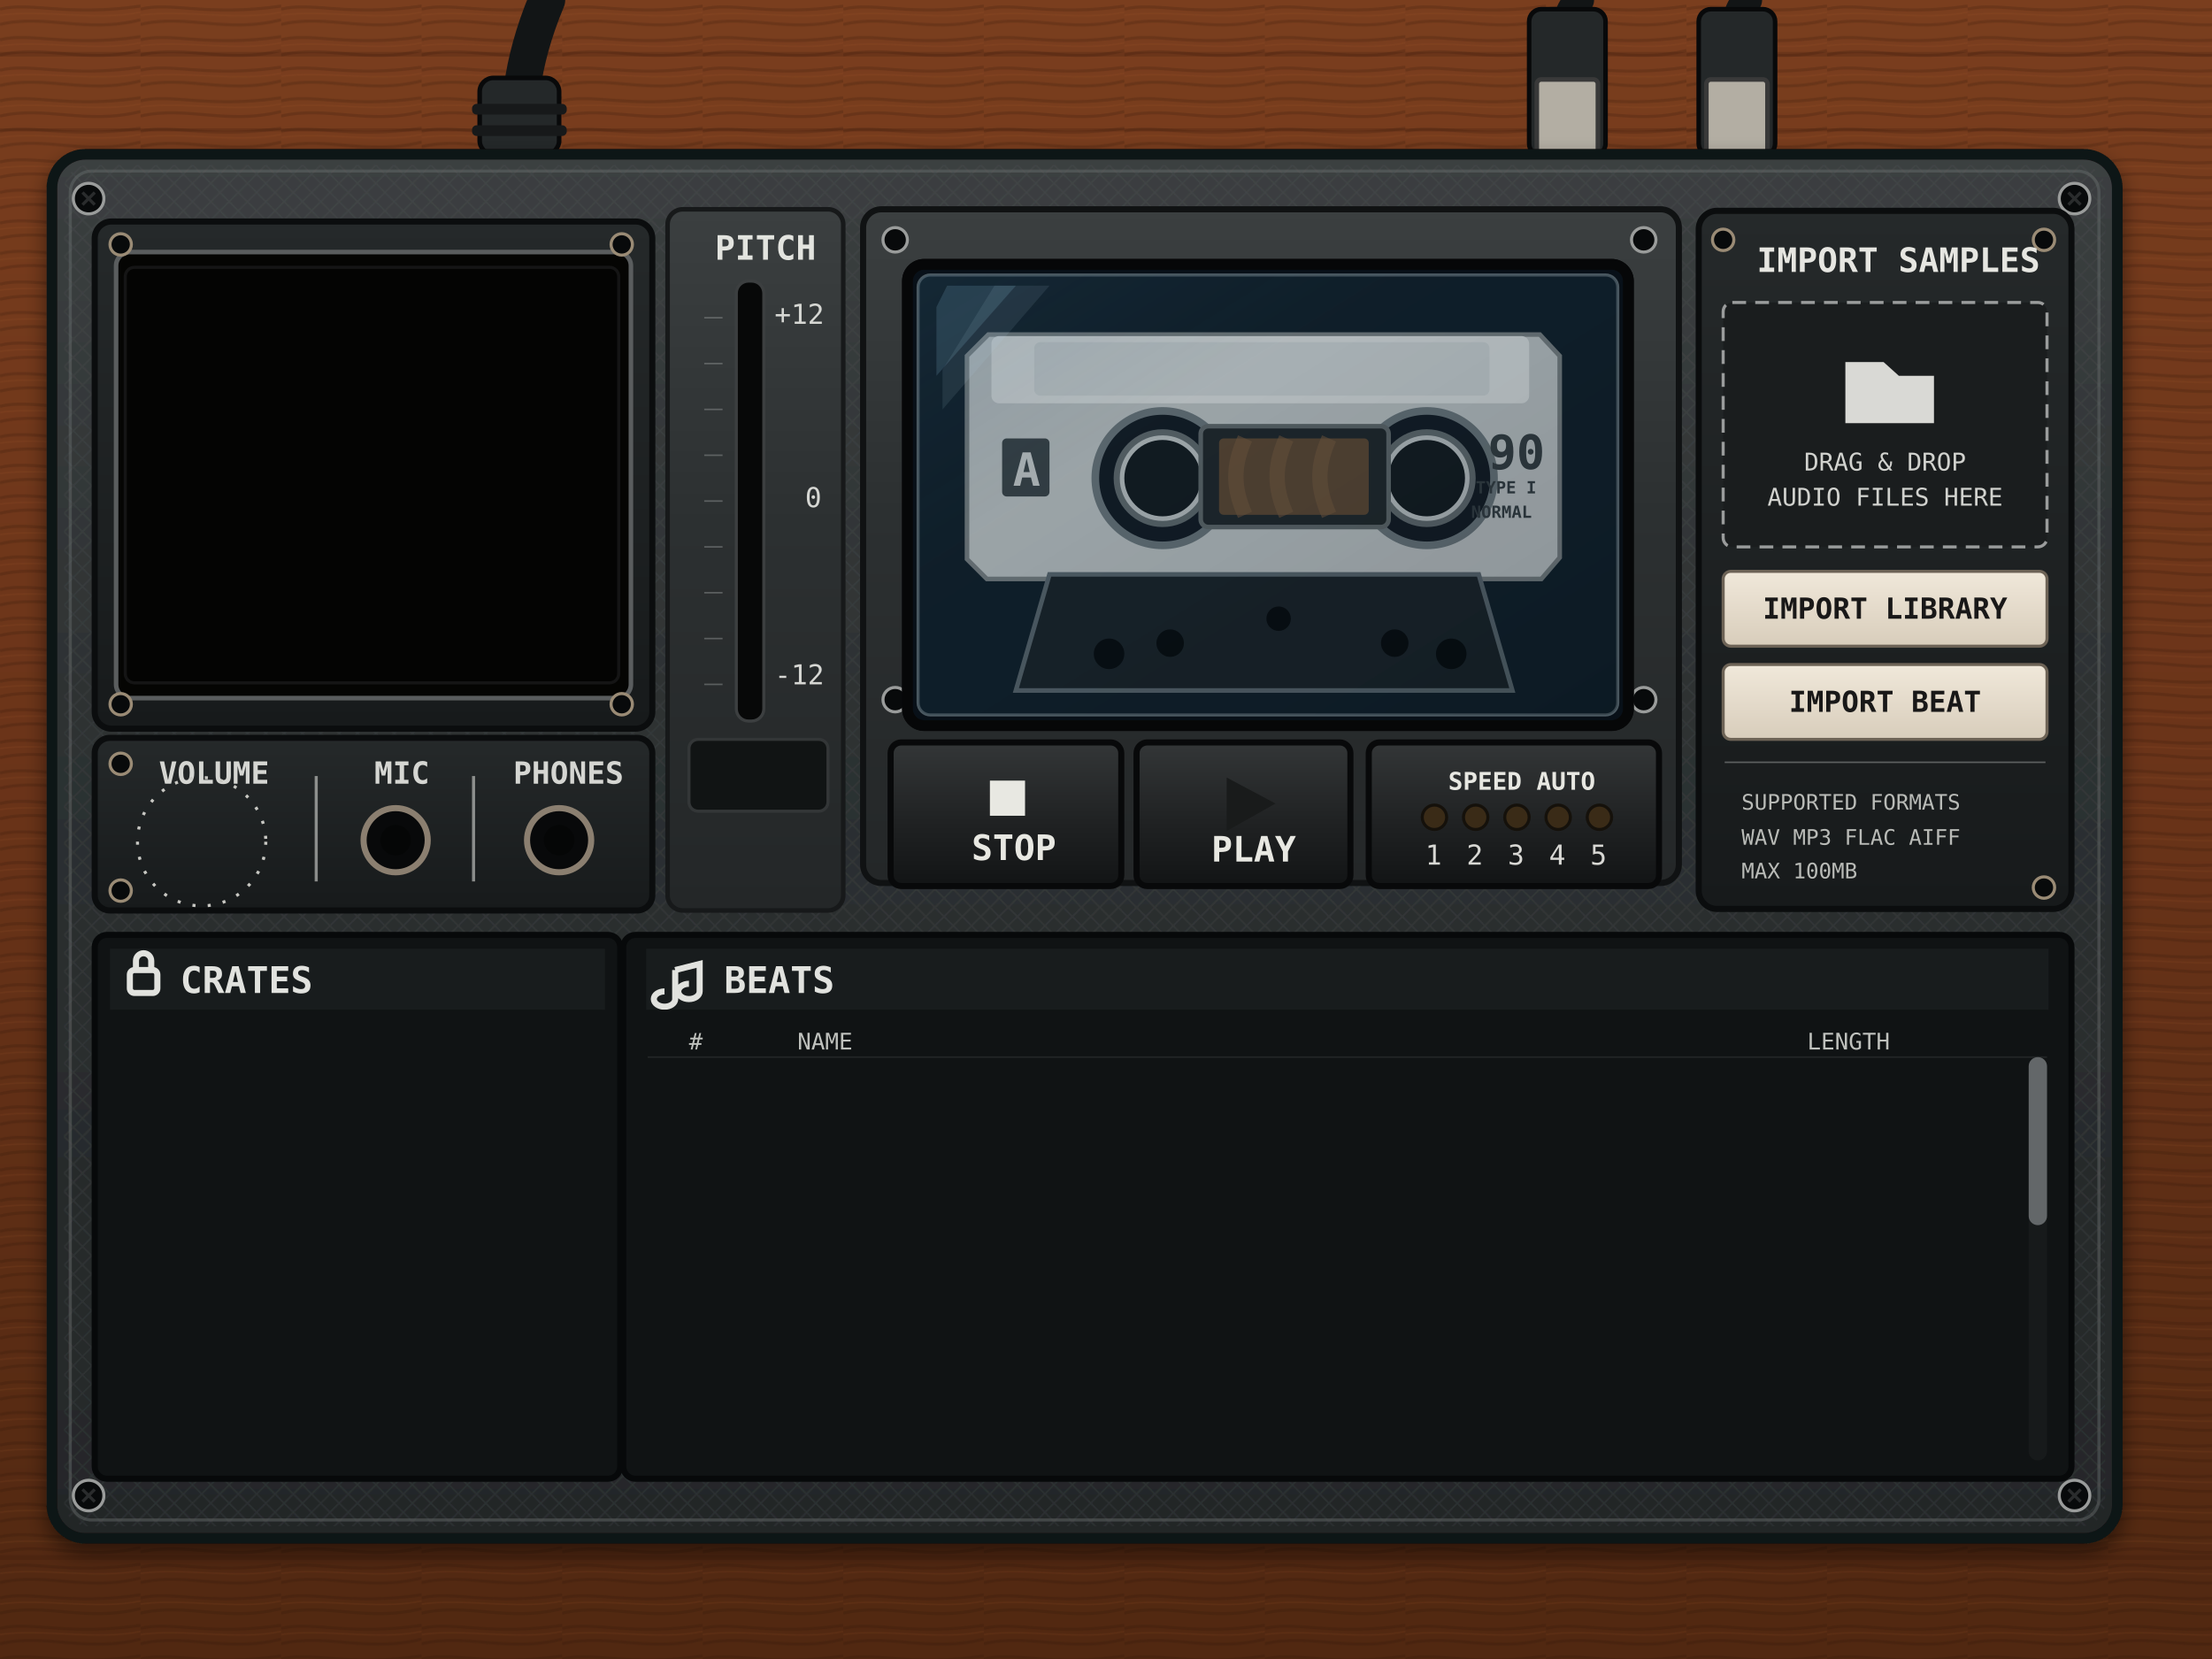
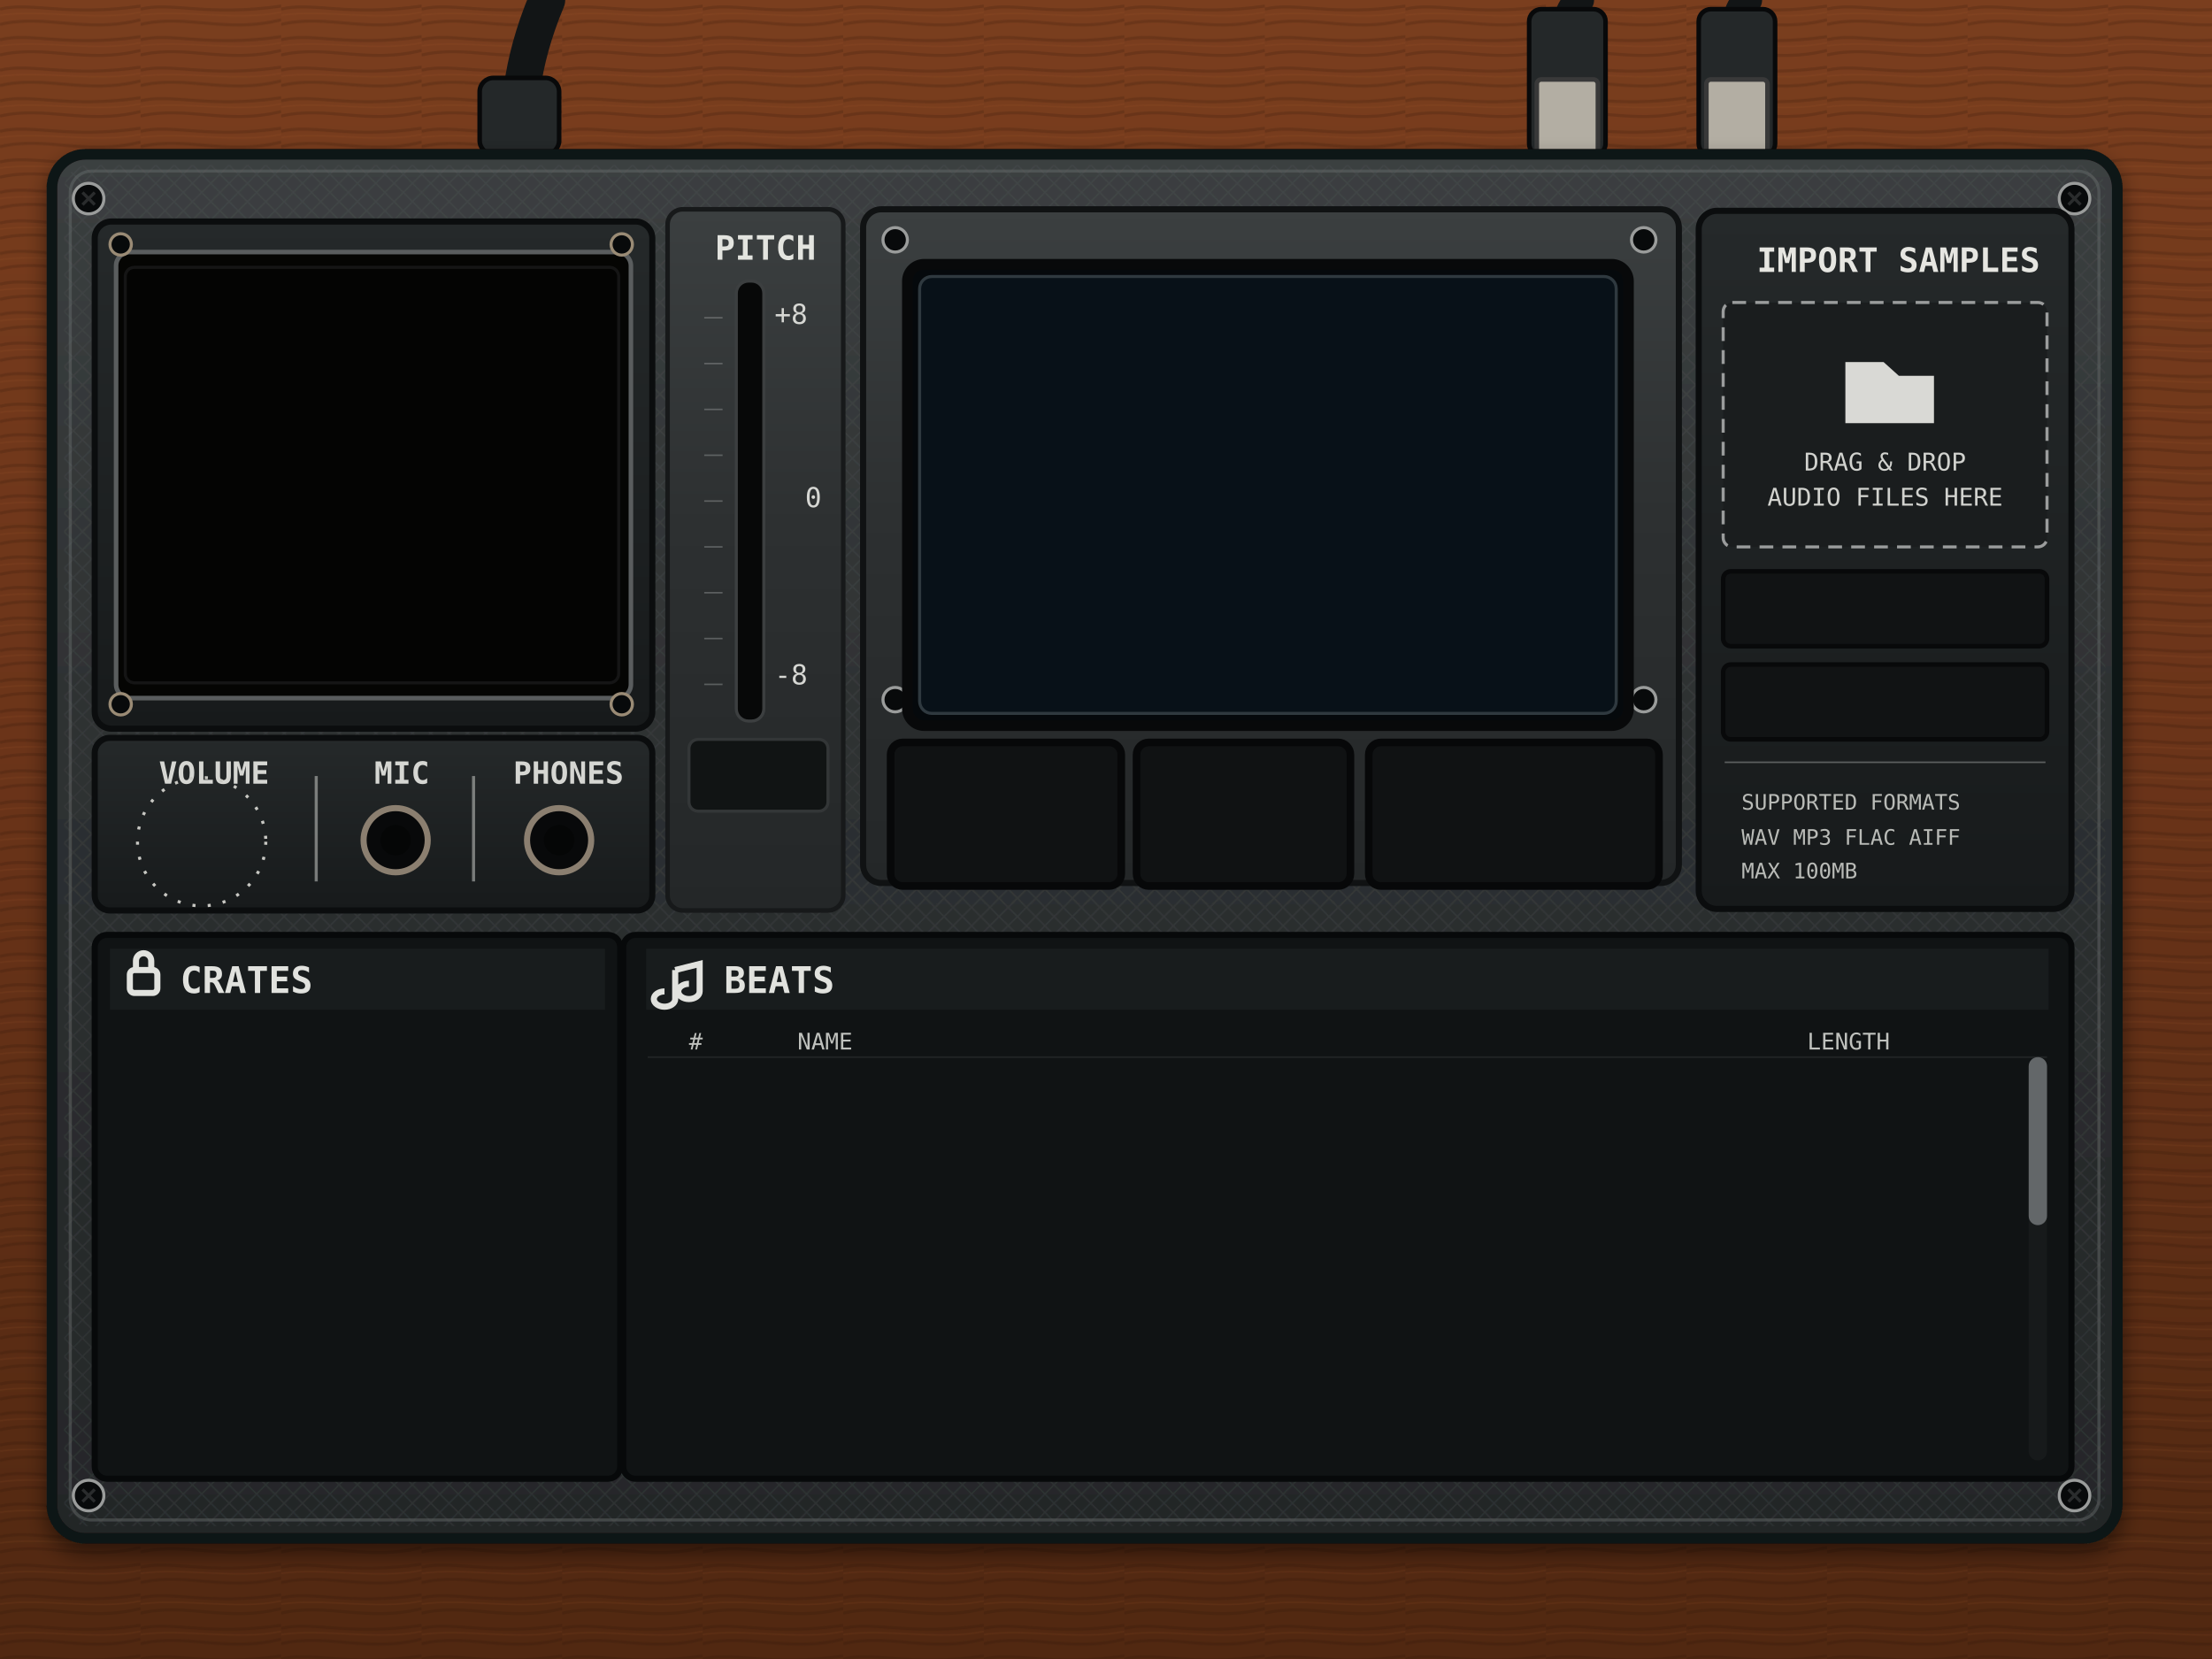
<svg xmlns="http://www.w3.org/2000/svg" width="1448" height="1086" viewBox="0 0 1448 1086">
  <defs>
    <linearGradient id="wood" x1="0" y1="0" x2="0" y2="1">
      <stop offset="0" stop-color="#7a3e1e" />
      <stop offset=".45" stop-color="#6b3419" />
      <stop offset="1" stop-color="#512811" />
    </linearGradient>
    <linearGradient id="metal" x1="0" y1="0" x2="0" y2="1">
      <stop offset="0" stop-color="#3b3f40" />
-       <stop offset=".45" stop-color="#2c3031" />
+       <stop offset=".45" stop-color="#2d3031" />
      <stop offset="1" stop-color="#242728" />
    </linearGradient>
    <linearGradient id="panel" x1="0" y1="0" x2="0" y2="1">
      <stop offset="0" stop-color="#25292a" />
      <stop offset="1" stop-color="#171a1b" />
-     </linearGradient>
-     <linearGradient id="button" x1="0" y1="0" x2="0" y2="1">
-       <stop offset="0" stop-color="#333637" />
-       <stop offset=".55" stop-color="#202223" />
-       <stop offset="1" stop-color="#121415" />
-     </linearGradient>
-     <linearGradient id="play" x1="0" y1="0" x2="0" y2="1">
-       <stop offset="0" stop-color="#ffbd52" />
-       <stop offset=".55" stop-color="#f7a526" />
-       <stop offset="1" stop-color="#df7f08" />
-     </linearGradient>
-     <linearGradient id="ivory" x1="0" y1="0" x2="0" y2="1">
-       <stop offset="0" stop-color="#f0e8da" />
-       <stop offset="1" stop-color="#d8cdbb" />
-     </linearGradient>
-     <linearGradient id="glass" x1="0" y1="0" x2="1" y2="1">
-       <stop offset="0" stop-color="#27485f" stop-opacity=".58" />
-       <stop offset=".35" stop-color="#132938" stop-opacity=".38" />
-       <stop offset="1" stop-color="#07131d" stop-opacity=".56" />
    </linearGradient>
    <pattern id="diamond" width="12" height="12" patternUnits="userSpaceOnUse">
      <path d="M0 6 6 0l6 6-6 6Z" fill="none" stroke="#747778" stroke-opacity=".12" stroke-width="1" />
    </pattern>
    <pattern id="grain" width="92" height="20" patternUnits="userSpaceOnUse">
      <path d="M0 6C20 1 44 11 92 4M0 16C30 9 56 22 92 13" fill="none" stroke="#2c1208" stroke-opacity=".18" stroke-width="2" />
      <path d="M0 10C28 6 63 14 92 8" fill="none" stroke="#b76b36" stroke-opacity=".10" stroke-width="1" />
    </pattern>
    <filter id="shadow" x="-30%" y="-30%" width="160%" height="180%">
      <feDropShadow dx="0" dy="7" stdDeviation="7" flood-color="#000" flood-opacity=".48" />
    </filter>
-     <filter id="softGlow" x="-60%" y="-60%" width="220%" height="220%">
-       <feGaussianBlur stdDeviation="7" />
-     </filter>
  </defs>
  <rect width="1448" height="1086" fill="url(#wood)" />
  <rect width="1448" height="1086" fill="url(#grain)" />
-   <g opacity=".18" fill="#2d1108">
-     <rect y="34" width="1448" height="3" />
-     <rect y="84" width="1448" height="2" />
-     <rect y="1018" width="1448" height="3" />
-   </g>
  <g fill="none" stroke="#121516" stroke-linecap="round" stroke-linejoin="round">
    <path d="M340 101C339 75 340 43 358 0" stroke-width="24" />
    <path d="M1024 102V34C1024 12 1029 4 1034 0" stroke-width="19" />
    <path d="M1135 102V34C1135 13 1139 4 1144 0" stroke-width="19" />
  </g>
  <g fill="#242829" stroke="#08090a" stroke-width="3">
    <rect x="314" y="51" width="52" height="50" rx="9" />
    <rect x="1001" y="6" width="50" height="96" rx="8" />
    <rect x="1112" y="6" width="50" height="96" rx="8" />
  </g>
  <g fill="#b3aea3" stroke="#393939" stroke-width="3">
    <rect x="1006" y="52" width="40" height="50" rx="3" />
    <rect x="1117" y="52" width="40" height="50" rx="3" />
  </g>
-   <g fill="#17191a">
-     <rect x="309" y="68" width="62" height="7" rx="3" />
-     <rect x="309" y="82" width="62" height="7" rx="3" />
-   </g>
  <g filter="url(#shadow)">
    <rect x="34" y="101" width="1352" height="906" rx="22" fill="url(#metal)" stroke="#111314" stroke-width="7" />
-     <rect x="42" y="108" width="1336" height="891" rx="16" fill="url(#diamond)" opacity=".95" />
+     <rect x="42" y="108" width="1336" height="891" rx="16" fill="url(#diamond)" />
    <rect x="46" y="112" width="1328" height="883" rx="14" fill="none" stroke="#6a6d6e" stroke-opacity=".45" stroke-width="2" />
  </g>
  <g fill="#080a0b" stroke="#9a9c9b" stroke-width="2">
    <circle cx="58" cy="130" r="10" />
    <circle cx="1358" cy="130" r="10" />
    <circle cx="58" cy="979" r="10" />
    <circle cx="1358" cy="979" r="10" />
  </g>
  <g stroke="#2a2c2d" stroke-width="2">
    <path d="m54 126 8 8m0-8-8 8M1354 126l8 8m0-8-8 8M54 975l8 8m0-8-8 8M1354 975l8 8m0-8-8 8" />
  </g>
  <rect x="62" y="145" width="365" height="332" rx="11" fill="url(#panel)" stroke="#0b0d0e" stroke-width="4" />
  <rect x="76" y="165" width="337" height="292" rx="9" fill="#050503" stroke="#5a5d5e" stroke-width="3" />
  <rect x="82" y="175" width="323" height="272" rx="6" fill="#040403" stroke="#151515" stroke-width="2" />
  <g fill="#080a0b" stroke="#9a8b75" stroke-width="2">
    <circle cx="79" cy="160" r="7" />
    <circle cx="407" cy="160" r="7" />
    <circle cx="79" cy="461" r="7" />
    <circle cx="407" cy="461" r="7" />
  </g>
  <rect x="62" y="483" width="365" height="113" rx="10" fill="url(#panel)" stroke="#0b0d0e" stroke-width="4" />
  <g fill="#d5d6d2" font-family="monospace" font-size="20" font-weight="700">
    <text x="104" y="513">VOLUME</text>
    <text x="245" y="513">MIC</text>
    <text x="336" y="513">PHONES</text>
  </g>
-   <g stroke="#c7c8c5" stroke-opacity=".65" stroke-width="2">
+   <g stroke="#c7c8c5" stroke-opacity=".55" stroke-width="2">
    <path d="M207 508v69M310 508v69" />
  </g>
  <g fill="none" stroke="#c8c8c3" stroke-width="2" stroke-dasharray="2 8">
    <circle cx="132" cy="551" r="42" />
  </g>
  <g fill="#08090a" stroke="#8b7f70" stroke-width="4">
    <circle cx="259" cy="550" r="21" />
    <circle cx="366" cy="550" r="21" />
  </g>
  <g fill="#050606">
    <circle cx="259" cy="550" r="10" />
    <circle cx="366" cy="550" r="10" />
  </g>
-   <g fill="#080a0b" stroke="#9a8b75" stroke-width="2">
-     <circle cx="79" cy="500" r="7" />
-     <circle cx="79" cy="583" r="7" />
-   </g>
  <rect x="437" y="137" width="115" height="459" rx="10" fill="url(#metal)" stroke="#17191a" stroke-width="3" />
  <text x="468" y="170" fill="#e3e4df" font-family="monospace" font-size="22" font-weight="700">PITCH</text>
  <rect x="482" y="184" width="18" height="288" rx="8" fill="#070808" stroke="#3c3f40" stroke-width="2" />
  <g stroke="#868988" stroke-opacity=".55" stroke-width="1">
    <path d="M461 208h12M461 238h12M461 268h12M461 298h12M461 328h12M461 358h12M461 388h12M461 418h12M461 448h12" />
  </g>
  <g fill="#d6d7d3" font-family="monospace" font-size="18">
-     <text x="507" y="212">+12</text>
+     <text x="507" y="212">+8</text>
    <text x="527" y="332">0</text>
-     <text x="507" y="448">-12</text>
+     <text x="507" y="448">-8</text>
  </g>
  <rect x="451" y="484" width="91" height="47" rx="6" fill="#111414" stroke="#333637" stroke-width="2" />
  <rect x="565" y="137" width="534" height="441" rx="12" fill="url(#metal)" stroke="#101213" stroke-width="4" />
  <g fill="#080a0b" stroke="#9a9c9b" stroke-width="2">
    <circle cx="586" cy="157" r="8" />
    <circle cx="1076" cy="157" r="8" />
    <circle cx="586" cy="458" r="8" />
    <circle cx="1076" cy="458" r="8" />
  </g>
-   <rect x="594" y="173" width="472" height="302" rx="11" fill="#081018" stroke="#08090a" stroke-width="7" />
-   <rect x="601" y="180" width="458" height="288" rx="8" fill="#0e1c26" stroke="#4b5961" stroke-width="2" />
-   <path d="M647 219H1008L1021 233V365L1009 379H646L633 366V233Z" fill="#b7bdbe" stroke="#737a7c" stroke-width="3" />
-   <rect x="649" y="220" width="352" height="44" rx="5" fill="#d4d8d8" />
-   <rect x="677" y="224" width="298" height="35" rx="4" fill="#c6cccd" />
-   <g fill="#101820" stroke="#667176" stroke-width="5">
-     <circle cx="761" cy="313" r="44" />
-     <circle cx="934" cy="313" r="44" />
-   </g>
-   <g fill="#b7bdbe" stroke="#5d6669" stroke-width="4">
-     <circle cx="761" cy="313" r="30" />
-     <circle cx="934" cy="313" r="30" />
-   </g>
-   <g fill="#11181c">
-     <circle cx="761" cy="313" r="25" />
-     <circle cx="934" cy="313" r="25" />
-   </g>
-   <rect x="786" y="279" width="123" height="66" rx="5" fill="#1e2427" stroke="#5c6466" stroke-width="3" />
-   <rect x="798" y="287" width="98" height="50" rx="3" fill="#59442f" />
-   <path d="M815 287c-8 18-8 32 0 50M842 287c-8 18-8 32 0 50M870 287c-8 18-8 32 0 50" fill="none" stroke="#77583b" stroke-width="10" opacity=".55" />
-   <rect x="656" y="287" width="31" height="38" rx="3" fill="#374044" />
-   <text x="663" y="318" fill="#c4c8c8" font-family="monospace" font-size="30" font-weight="700">A</text>
-   <text x="974" y="307" fill="#313a3e" font-family="monospace" font-size="31" font-weight="700">90</text>
-   <text x="966" y="323" fill="#313a3e" font-family="monospace" font-size="11" font-weight="700">TYPE I</text>
-   <text x="963" y="339" fill="#313a3e" font-family="monospace" font-size="11" font-weight="700">NORMAL</text>
-   <path d="M687 376H968L990 452H665Z" fill="#182025" stroke="#566269" stroke-width="3" />
-   <g fill="#05090b">
-     <circle cx="726" cy="428" r="10" />
-     <circle cx="766" cy="421" r="9" />
-     <circle cx="837" cy="405" r="8" />
-     <circle cx="913" cy="421" r="9" />
-     <circle cx="950" cy="428" r="10" />
-   </g>
-   <rect x="601" y="180" width="458" height="288" rx="8" fill="url(#glass)" opacity=".46" />
-   <path d="M620 187h45L613 246v-45Z" fill="#79a8c4" opacity=".20" />
-   <path d="M651 187h36L617 268v-26Z" fill="#b7d8e8" opacity=".10" />
-   <rect x="594" y="173" width="472" height="302" rx="11" fill="none" stroke="#060708" stroke-width="7" />
-   <g fill="url(#button)" stroke="#08090a" stroke-width="4">
-     <rect x="583" y="486" width="151" height="94" rx="7" />
-     <rect x="896" y="486" width="190" height="94" rx="7" />
-   </g>
-   <rect x="744" y="486" width="140" height="94" rx="7" fill="url(#button)" stroke="#08090a" stroke-width="4" />
-   <g fill="#e8e8e2" font-family="monospace" font-weight="700">
-     <text x="636" y="563" font-size="23">STOP</text>
-     <text x="793" y="564" font-size="23">PLAY</text>
-     <text x="948" y="517" font-size="16">SPEED AUTO</text>
-   </g>
-   <rect x="648" y="511" width="23" height="23" fill="#e8e8e2" />
-   <path d="m803 509 32 17-32 18Z" fill="#191b1b" />
-   <g fill="#3a2b17" stroke="#15110b" stroke-width="2">
-     <circle cx="939" cy="535" r="8" />
-     <circle cx="966" cy="535" r="8" />
-     <circle cx="993" cy="535" r="8" />
-     <circle cx="1020" cy="535" r="8" />
-     <circle cx="1047" cy="535" r="8" />
-   </g>
-   <g fill="#d8d8d4" font-family="monospace" font-size="18">
-     <text x="933" y="566">1</text>
-     <text x="960" y="566">2</text>
-     <text x="987" y="566">3</text>
-     <text x="1014" y="566">4</text>
-     <text x="1041" y="566">5</text>
+   <rect x="594" y="173" width="472" height="302" rx="11" fill="#05090c" stroke="#08090a" stroke-width="7" />
+   <rect x="602" y="181" width="456" height="286" rx="8" fill="#081118" stroke="#2f393f" stroke-width="2" />
+   <g fill="#101213" stroke="#070809" stroke-width="5">
+     <rect x="583" y="486" width="151" height="94" rx="8" />
+     <rect x="744" y="486" width="140" height="94" rx="8" />
+     <rect x="896" y="486" width="190" height="94" rx="8" />
  </g>
  <rect x="1112" y="138" width="244" height="457" rx="12" fill="url(#panel)" stroke="#0b0d0e" stroke-width="4" />
-   <g fill="#080a0b" stroke="#9a8b75" stroke-width="2">
-     <circle cx="1128" cy="157" r="7" />
-     <circle cx="1338" cy="157" r="7" />
-     <circle cx="1338" cy="581" r="7" />
-   </g>
  <text x="1150" y="178" fill="#e6e6e1" font-family="monospace" font-size="22" font-weight="700">IMPORT SAMPLES</text>
  <rect x="1128" y="198" width="212" height="160" rx="6" fill="#1a1d1e" stroke="#9a9c9c" stroke-width="2" stroke-dasharray="9 6" />
  <path d="M1208 237h25l10 9h23v31h-58Z" fill="#d9d9d5" />
  <g fill="#d1d2ce" font-family="monospace" font-size="16" text-anchor="middle">
    <text x="1234" y="308">DRAG &amp; DROP</text>
    <text x="1234" y="331">AUDIO FILES HERE</text>
  </g>
-   <g fill="url(#ivory)" stroke="#6d6356" stroke-width="2">
+   <g fill="#111314" stroke="#08090a" stroke-width="3">
    <rect x="1128" y="374" width="212" height="49" rx="5" />
    <rect x="1128" y="435" width="212" height="49" rx="5" />
  </g>
-   <g fill="#191818" font-family="monospace" font-size="19" font-weight="700" text-anchor="middle">
-     <text x="1234" y="405">IMPORT LIBRARY</text>
-     <text x="1234" y="466">IMPORT BEAT</text>
-   </g>
  <path d="M1129 499h210" stroke="#5d6060" />
  <g fill="#b9bbb7" font-family="monospace" font-size="14">
-     <text x="1140" y="530">SUPPORTED  FORMATS</text>
-     <text x="1140" y="553">WAV  MP3  FLAC  AIFF</text>
+     <text x="1140" y="530">SUPPORTED FORMATS</text>
+     <text x="1140" y="553">WAV MP3 FLAC AIFF</text>
    <text x="1140" y="575">MAX 100MB</text>
  </g>
  <rect x="62" y="612" width="344" height="356" rx="8" fill="#101314" stroke="#07090a" stroke-width="4" />
  <rect x="408" y="612" width="948" height="356" rx="8" fill="#101314" stroke="#07090a" stroke-width="4" />
  <rect x="72" y="621" width="324" height="40" fill="#181c1d" />
  <rect x="423" y="621" width="918" height="40" fill="#181c1d" />
+   <g fill="#e1e2de" font-family="monospace" font-size="24" font-weight="700">
+     <text x="118" y="650">CRATES</text>
+     <text x="474" y="650">BEATS</text>
+   </g>
  <g fill="none" stroke="#e1e2de" stroke-width="4">
    <rect x="85" y="635" width="18" height="15" rx="3" />
    <path d="M89 635v-6a5 5 0 0 1 10 0v6M442 635v19M442 635l16-4v18M458 649a7 5 0 1 1-7-5M442 654a7 5 0 1 1-7-5" />
  </g>
-   <g fill="#e1e2de" font-family="monospace" font-size="24" font-weight="700">
-     <text x="118" y="650">CRATES</text>
-     <text x="474" y="650">BEATS</text>
-   </g>
-   <rect x="74" y="661" width="320" height="296" fill="#101314" />
-   <rect x="424" y="661" width="916" height="296" fill="#101314" />
  <g fill="#bfc1bd" font-family="monospace" font-size="15">
    <text x="451" y="687">#</text>
    <text x="522" y="687">NAME</text>
    <text x="1183" y="687">LENGTH</text>
  </g>
  <path d="M424 692h916" stroke="#222526" />
  <rect x="1328" y="692" width="12" height="264" rx="6" fill="#171a1b" />
  <rect x="1328" y="692" width="12" height="110" rx="6" fill="#636769" />
</svg>
